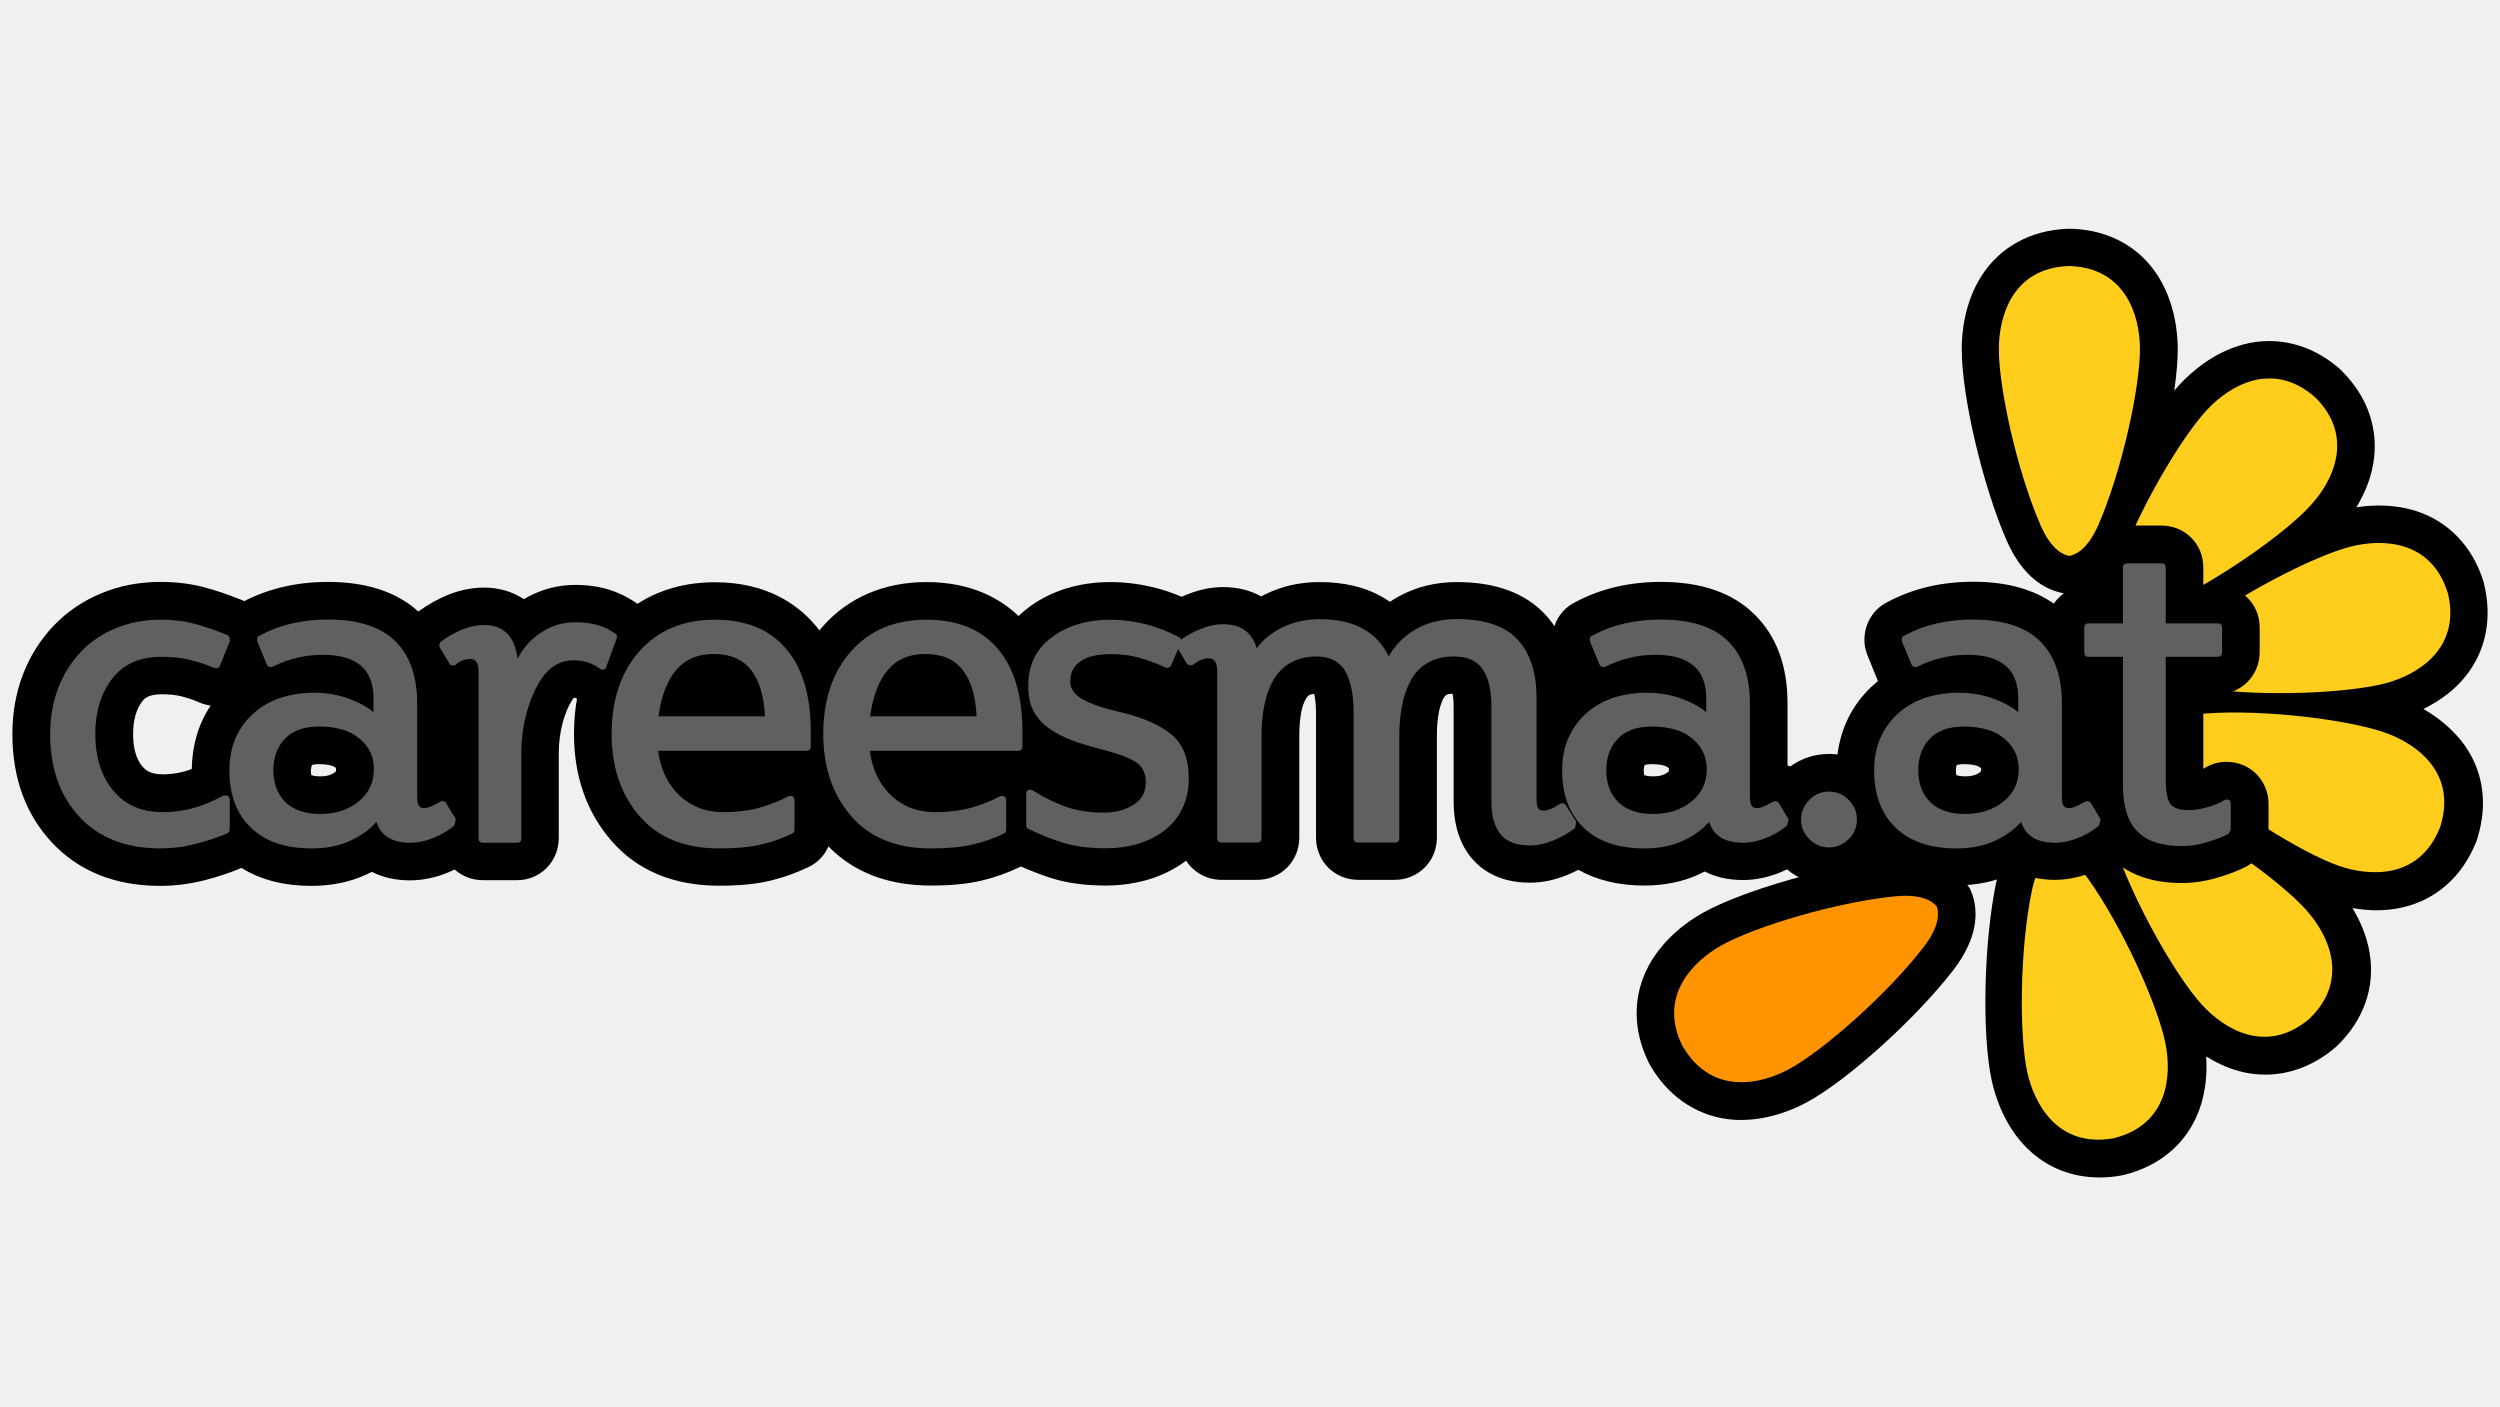
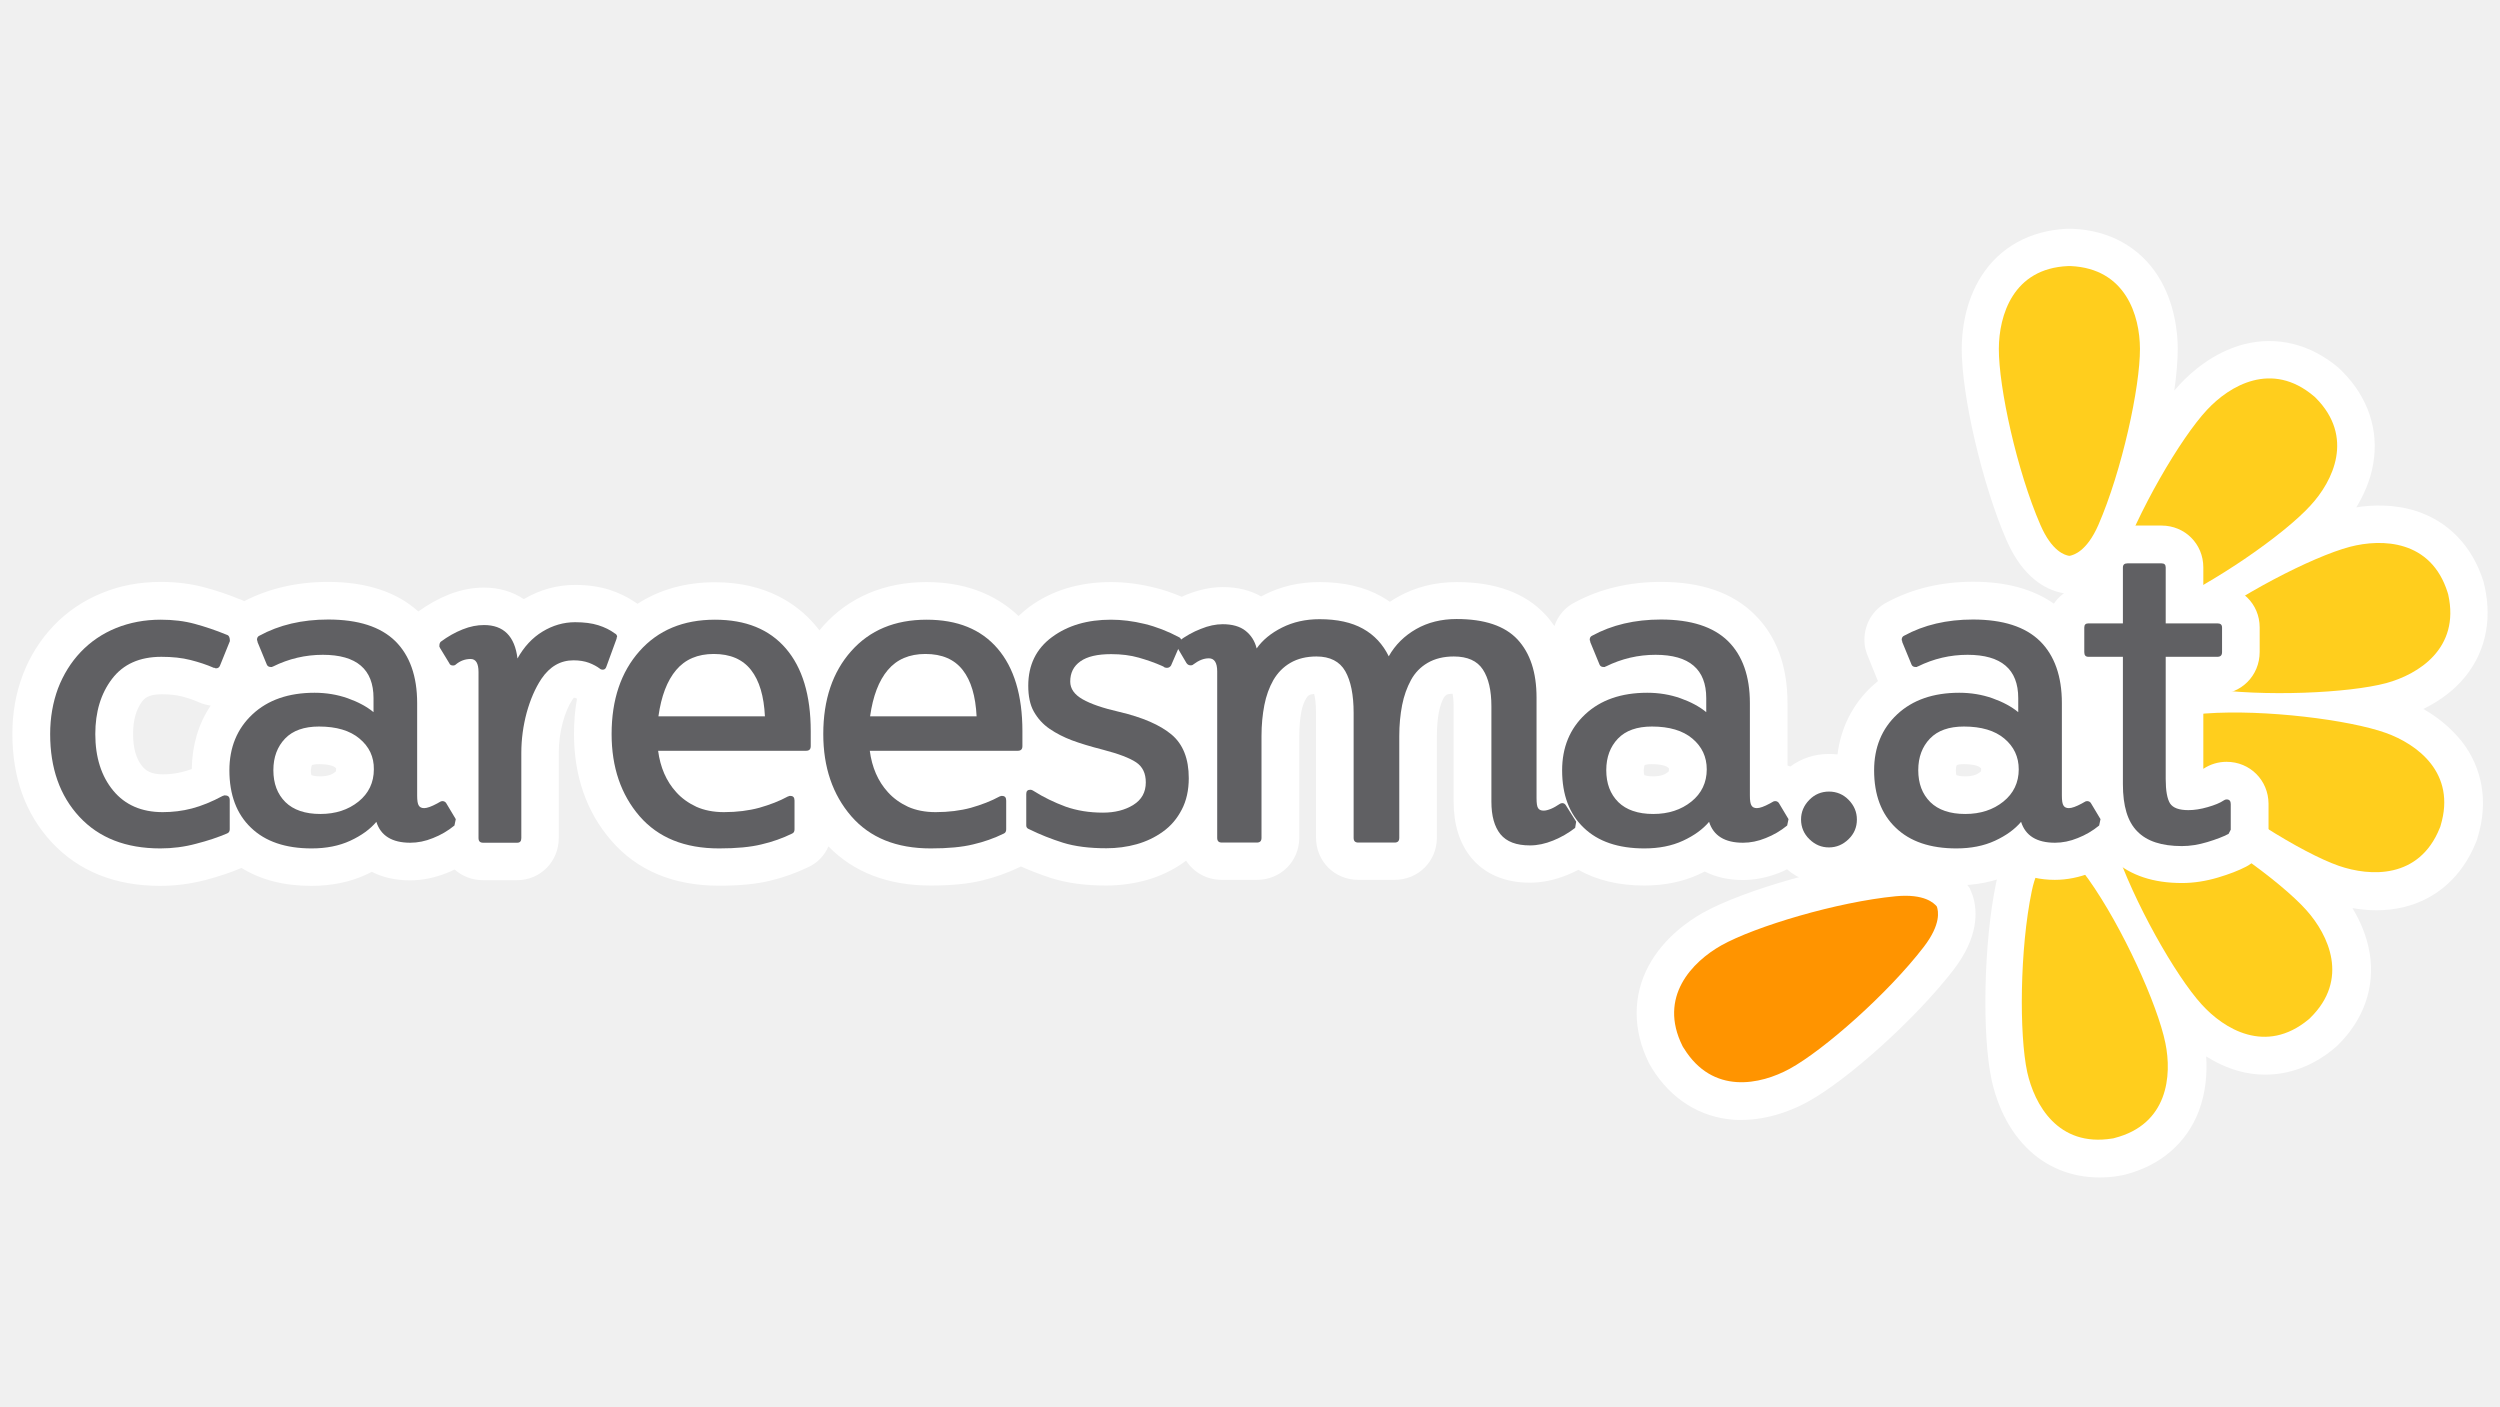
<svg xmlns="http://www.w3.org/2000/svg" height="1080px" style="enable-background:new 0 0 1920 1080;" version="1.1" viewBox="156.20 284.90 1495.24 582.20" width="1920px" x="0px" xml:space="preserve" y="0px">
  <style type="text/css">
- 	.st0{fill:#000000;}
+ 	.st0{fill:#FFFFFF;}
	.st1{fill:#FFCE1D;}
	.st2{fill:#FF9400;}
	.st3{fill:#606063;}
</style>
  <g id="Layer_7">
    <g>
      <path class="st0" d="M1605.6,579.5c7.5-3.7,15.8-9,22.7-16.6c13.8-15.1,18.7-35.2,14-56.5l-0.1-0.4c0,0-0.2-0.8-0.3-1.2l0,0    c0,0,0,0,0-0.1c0,0,0-0.1,0-0.1l0,0c-0.1-0.4-0.3-1.1-0.3-1.1l-0.1-0.4c-6.6-20.9-20.9-35.8-40.3-42c-13.1-4.2-26.1-3.7-35.7-2.2    c4.3-7.1,8.4-15.9,10.1-26c3.5-20.1-3-39.7-18.4-55.2l-0.3-0.3c0,0-0.7-0.7-0.9-0.9l-0.1-0.1c-0.2-0.2-0.9-0.8-0.9-0.8l-0.3-0.3    c-16.7-14.1-36.8-19-56.5-13.9c-18.4,4.8-31.9,17.1-38.3,24c-1.1,1.2-2.2,2.4-3.3,3.7c1.4-9.5,2.1-18.1,2.1-25.1    c0-9.4-1.7-27.6-11.9-43.6c-11-17.2-29.1-27.2-51-28.1l-0.4,0c0,0-1.1,0-1.3,0c-0.2,0-1.3,0-1.3,0l-0.4,0c-21.8,1-40,10.9-51,28.1    c-10.3,16-11.9,34.2-11.9,43.6c-0.1,28,12.4,81.5,26.8,114.6c9.8,22.4,23.4,29.5,33.2,31.5l0.8,0.2l3.8,0.5l3.9-0.5    c0.1,10.6,3.5,18.1,7.1,23.1l0.5,0.6l2.4,2.9l3.2,2.3l0.8,0.5c4.6,2.8,11.1,5.3,19.7,5.4c-1.1,4.2-1.3,8-1.1,11.2l0,0.8l0.5,3.8    l1.5,3.7l0.4,0.8c1.3,2.6,3.1,5.4,5.7,8.2c-2.3,2.3-4,4.7-5.4,6.9l-0.4,0.7l-1.7,3.4l-0.9,3.9l-0.1,0.9    c-0.8,5.7-0.4,13.3,3.6,21.9c-10.2-0.8-17.9,1.9-23.1,5l-0.7,0.4l-3.1,2.1l-2.6,3l-0.6,0.8c-3.7,5-7.2,12.5-7.4,23.2    c-4.1-1.3-7.9-1.7-11.2-1.7l-0.8,0l-3.8,0.3l-3.7,1.3l-0.8,0.4c-9.1,3.9-21,13.7-26,37.7c-7.3,35.3-8.5,90.3-2.6,117.7    c2,9.2,7.3,26.7,20.7,40.2c11.6,11.8,26.9,18,43.8,18c3.9,0,7.9-0.3,11.9-1l0.4-0.1c0,0,1-0.2,1.3-0.2c0.2,0,1.3-0.3,1.3-0.3    l0.4-0.1c21.2-5.4,36.8-18.9,44.1-38c4.4-11.6,5-23.4,4.4-32.7c5.6,3.5,12.1,6.7,19.3,8.7c5.3,1.5,10.7,2.2,16.1,2.2    c14.3,0,28.4-5.2,40.7-15.3l0.3-0.3c0,0,0.8-0.7,1-0.8c0.2-0.2,1-0.9,1-0.9l0.3-0.3c15.6-15.3,22.4-34.8,19.1-55    c-1.7-10.5-5.9-19.7-10.3-27c4.3,0.7,9.1,1.3,14.2,1.3c5.1,0,10.6-0.5,16.1-1.8c19.9-4.7,35.3-18.4,43.5-38.7l0.2-0.4    c0,0,0.4-1,0.4-1.1c0.1-0.2,0.4-1.3,0.4-1.3l0.1-0.4c6.4-20.9,3-41.3-9.6-57.4C1621.3,589.9,1613.1,583.8,1605.6,579.5z" />
      <path class="st0" d="M1335.8,690.4l-1.4-3.5l-2.3-3.2l-0.6-0.7c-6.5-7.6-19.3-16.1-43.6-13.7c-35.9,3.4-88.8,18.5-113.2,32.1    c-8.2,4.6-23.3,14.8-32.4,31.6c-9.7,18-9.6,38.7,0.1,58.2l0.2,0.4c0,0,0.5,0.9,0.6,1.1l0.1,0.1c0.1,0.2,0.6,1,0.6,1l0.2,0.4    c11.4,18.6,28.9,29.6,49.3,31c1.4,0.1,2.8,0.1,4.2,0.1c17.2,0,32.1-6.6,39.7-10.8c24.5-13.4,65.3-50.4,87.3-79    c14.9-19.4,14.5-34.8,11.5-44.3L1335.8,690.4z" />
    </g>
  </g>
  <g id="Layer_4">
    <path class="st1" d="M1394.7,314.6c0,0-0.6,0-0.8,0c-0.1,0-0.8,0-0.8,0c-33,1.4-41.3,29.6-41.4,49.4   c-0.1,23.1,10.8,73.1,24.9,105.5c6.9,15.9,14.7,18,17.1,18.4l0.2,0l0.2,0c2.3-0.5,10.1-2.5,17.1-18.4c14.1-32.4,25-82.4,24.9-105.5   C1436,344.2,1427.6,316.1,1394.7,314.6z" />
    <path class="st1" d="M1541.2,393.4c0,0-0.4-0.4-0.5-0.5c-0.1-0.1-0.6-0.5-0.6-0.5c-25.2-21.3-50.4-6.3-63.9,8.2   c-15.8,16.9-41.6,61-53.2,94.5c-5.7,16.4-1.4,23.2,0,25.1l0.1,0.2l0.2,0.1c2,1.2,9.2,5,25-2c32.4-14.3,74.3-43.6,89.8-60.7   C1551.6,443.2,1564.5,416.8,1541.2,393.4z" />
    <path class="st1" d="M1620.5,511.2c0,0-0.1-0.6-0.2-0.7c0-0.1-0.2-0.7-0.2-0.7c-9.9-31.5-39.2-32.3-58.4-27.3   c-22.4,5.9-67.8,29.3-95.5,51.3c-13.6,10.8-13.6,18.8-13.4,21.2l0,0.2l0.1,0.2c1.1,2.1,5.1,9.1,22.2,11.7   c35,5.3,86.1,2.9,108.4-3.1C1602.5,558.8,1627.6,543.4,1620.5,511.2z" />
    <path class="st1" d="M1615.4,650.7c0,0,0.2-0.6,0.3-0.7c0-0.1,0.2-0.7,0.2-0.7c9.6-31.6-14.1-48.8-32.8-55.5   c-21.8-7.8-72.5-14.2-107.8-11.6c-17.3,1.2-21.8,7.9-23.1,9.9l-0.1,0.2l0,0.2c-0.3,2.4-1,10.4,11.7,22.2   c25.9,24.1,69.4,51,91.2,58.6C1573.8,679.8,1603.1,681.3,1615.4,650.7z" />
    <path class="st1" d="M1536.8,765.3c0,0,0.5-0.4,0.6-0.5s0.5-0.5,0.5-0.5c23.6-23.1,11-49.6-2.2-64.4c-15.4-17.3-56.9-47.2-89-61.9   c-15.8-7.2-23-3.5-25-2.3l-0.2,0.1l-0.1,0.2c-1.4,1.9-5.8,8.6-0.4,25.1c11.2,33.6,36.4,78,52,95.1   C1486.3,770.9,1511.3,786.3,1536.8,765.3z" />
    <path class="st1" d="M1419.5,836.4c0,0,0.6-0.1,0.7-0.1c0.1,0,0.7-0.2,0.7-0.2c32-8.2,34.4-37.4,30.4-56.8   c-4.6-22.7-25.6-69.3-46.1-98.1c-10.1-14.2-18.1-14.6-20.5-14.5l-0.2,0l-0.2,0.1c-2.2,0.9-9.4,4.6-12.9,21.6   c-7.2,34.6-7.6,85.8-2.7,108.4C1373,815.9,1386.9,841.7,1419.5,836.4z" />
    <path class="st2" d="M1162.5,781.1c0,0,0.3,0.5,0.4,0.7c0.1,0.1,0.4,0.6,0.4,0.6c17.3,28.1,45.9,21.8,63.3,12.3   c20.3-11.1,58.7-44.9,80.2-72.9c10.6-13.8,8.6-21.6,7.9-23.9l-0.1-0.2l-0.1-0.2c-1.6-1.8-7.1-7.6-24.4-6   c-35.2,3.4-84.2,18.1-104.4,29.4C1168.4,730.7,1147.8,751.6,1162.5,781.1z" />
  </g>
  <g id="Layer_2">
    <path class="st0" d="M1487.9,611.1c-4.9,0-9.7,1.4-13.9,4.2v-44.6h8.4c14.2,0,25.3-11.1,25.3-25.3v-14.7c0-14-11.1-25-25.3-25h-8.4   v-10.9c0-14-11-25-25-25h-20.3c-14.2,0-25.3,11-25.3,25v10.9c-7.9,0.6-14.7,4.7-18.8,10.8c-12.4-8.7-28.5-13.1-48.2-13.1   c-19.1,0-36.3,4.1-51.4,12.2c-8.4,4.2-13.7,12.8-13.7,22.6c0,2.3,0.3,4.6,1,6.7c0.3,1,0.6,2,1,2.9l5.5,13.6   c0.2,0.5,0.4,0.9,0.6,1.4c-1.3,1.1-2.6,2.2-3.9,3.4c-11.4,10.8-18.3,24.6-20.3,40.5c-1.7-0.2-3.3-0.3-5.1-0.3   c-8.6,0-16.4,2.6-23.1,7.5c-0.6-0.2-1.1-0.4-1.7-0.6V576c0-22.3-6.6-40.2-19.8-53.1c-13-12.9-31.8-19.4-55.9-19.4   c-19.1,0-36.3,4.1-51.4,12.2c-5.9,2.9-10.2,8-12.3,14.2c-1.7-2.4-3.5-4.8-5.5-6.9c-12-12.9-29.8-19.4-52.9-19.4   c-13,0-24.8,3-35.3,8.9c-1.6,0.9-3.2,1.9-4.7,2.9c-1.6-1.1-3.3-2.2-5.1-3.2c-10.1-5.7-22.6-8.6-37-8.6c-11.9,0-22.8,2.5-32.6,7.4   c-0.8,0.4-1.6,0.8-2.3,1.2c-6.5-3.7-14.2-5.6-22.9-5.6c-6.9,0-14.1,1.5-21.4,4.4c-1.1,0.4-2.1,0.9-3.2,1.4   c-5.7-2.4-11.4-4.4-17.2-5.7c-8.7-2.1-17.2-3.1-25.2-3.1c-18.9,0-35.3,5-48.7,14.8c-2.3,1.7-4.5,3.6-6.5,5.5   c-10.6-10.1-27.9-20.3-55-20.3c-25.2,0-46.6,9.1-61.9,26.3c-0.7,0.8-1.5,1.7-2.2,2.6c-1-1.3-2-2.6-3.1-3.8   c-9.9-11.4-28.2-25-59.4-25c-17.5,0-33.2,4.4-46.3,12.9c-0.6-0.4-1.2-0.8-1.8-1.2c-4.4-3-9.5-5.4-15-7.2   c-6.1-1.9-12.8-2.9-20.6-2.9c-10.8,0-21.1,2.9-30.6,8.5c-6.6-4.4-14.7-6.9-23.9-6.9c-6.9,0-14,1.4-21.1,4.2   c-6.2,2.5-12.3,5.9-18.1,10.1c-12.9-11.7-31.1-17.7-54-17.7c-18.5,0-35.4,3.9-50.1,11.5c-0.6-0.3-1.1-0.5-1.5-0.7   c-0.4-0.2-0.9-0.3-1.3-0.5l-0.1,0c-6.9-2.8-13.9-5.2-20.8-7c-8.1-2.2-16.9-3.3-26.3-3.3c-12.5,0-24.4,2.2-35.2,6.7   c-11.1,4.5-20.8,11.1-28.9,19.6c-8,8.4-14.2,18.3-18.4,29.4c-4.1,10.8-6.2,22.7-6.2,35.2c0,26.2,7.9,48,23.5,64.8   c16.1,17.3,37.9,26.1,64.9,26.1c9.1,0,18.2-1.2,27.1-3.5c7.8-2.1,14.9-4.4,21-7c0.2-0.1,0.4-0.2,0.6-0.2   c11.4,7.1,25.4,10.7,41.7,10.7c11.9,0,22.9-2.2,32.5-6.6c1.3-0.6,2.5-1.2,3.7-1.8c6.4,3.3,14.1,5.1,22.8,5.1c7.3,0,14.7-1.5,22-4.4   c1.6-0.6,3.1-1.3,4.7-2.1c4.5,4,10.4,6.4,17,6.4h20.3c14,0,25-11.1,25-25.3v-50.9c0-6.1,0.8-12.3,2.4-18.2c1.5-5.5,3.4-10,5.7-13.5   c0.4-0.6,0.7-0.9,0.9-1.2c0.6,0,0.9,0.1,1,0.1c0.4,0.2,0.7,0.3,0.8,0.4c0,0,0.1,0,0.1,0.1c-1.2,6.6-1.8,13.6-1.8,20.9   c0,25.3,7.5,46.8,22.2,63.8c15.5,18,37.3,27.1,64.6,27.1c12.3,0,22.3-1,30.6-3c7.9-1.9,15.4-4.6,22.5-8c5.6-2.5,9.9-7,12.3-12.5   c15.2,15.6,35.8,23.4,61.2,23.4c12.3,0,22.3-1,30.6-3c7.9-1.9,15.4-4.6,22.5-8c0.3-0.1,0.5-0.3,0.8-0.4c5.9,2.6,12.1,5,18.3,7   c9.3,2.9,20,4.4,32.6,4.4c8.3,0,16.3-1.1,24-3.2c8.3-2.3,16.1-6,23-11c0.3-0.2,0.6-0.5,0.9-0.7c4.5,7,12.3,11.5,21.3,11.5H908   c14.2,0,25.3-11.1,25.3-25.3v-60.9c0-5.2,0.4-9.9,1.2-14.2c0.6-3.2,1.6-6,2.9-8.1c0.6-1,1.1-1.6,2-2.1c0.4-0.2,1.4-0.5,2.8-0.6   c0.5,2.1,1.1,5.6,1.1,11.1v74.8c0,14.2,11.1,25.3,25.3,25.3h21.7c14.2,0,25.3-11.1,25.3-25.3v-60.9c0-5.2,0.4-10,1.2-14.2   c0.7-3.3,1.6-6.2,2.9-8.5c0.5-0.8,0.9-1.3,1.7-1.8c0.5-0.3,1.7-0.6,3.6-0.6c0.3,1.5,0.6,3.8,0.6,7.3v57c0,13.8,3.5,25.1,10.5,33.7   c5.6,6.8,16.2,15,35.1,15c7.4,0,14.9-1.6,22.3-4.6c2.3-0.9,4.5-2,6.7-3.1c11,6.2,24.2,9.4,39.4,9.4c11.9,0,22.9-2.2,32.5-6.6   c1.3-0.6,2.5-1.2,3.7-1.8c6.4,3.3,14.1,5.1,22.8,5.1c7.3,0,14.7-1.5,22-4.4c1.5-0.6,3-1.3,4.4-2c7.1,6,15.7,9.1,25,9.1   c10.3,0,19.8-3.9,27.4-11.2c0.8-0.8,1.5-1.6,2.2-2.4c12.3,9.4,27.9,14.1,46.6,14.1c11.9,0,22.9-2.2,32.5-6.6   c1.3-0.6,2.5-1.2,3.7-1.8c6.4,3.3,14.1,5.1,22.8,5.1c7.3,0,14.7-1.5,22-4.4c4.7-1.9,9.2-4.3,13.4-7.1c10,8.9,23.6,13.4,40.6,13.4   c7,0,14.2-1.1,21.6-3.3c6.7-2,12.2-4.1,16.8-6.5c3.9-2,7-5.2,9.2-9l1.4-2.5c1.9-3.3,2.8-7.1,2.8-10.9v-15.3   C1512.9,622.2,1502,611.1,1487.9,611.1z M1326.6,613c0.5-0.2,1.9-0.5,4.2-0.5c5.4,0,8.6,1,9.7,2c0.3,0.3,0.5,0.4,0.6,0.5   c0,0.1,0,0.3,0,0.6c0,0.8-0.1,1.2-0.1,1.2c0,0-0.2,0.2-0.7,0.6c-1.3,1-3.6,2.4-8.7,2.4c-3.4,0-4.8-0.6-5.2-0.7   c-0.2-0.3-0.4-1.4-0.4-2.9C1326,615.2,1326.1,613.7,1326.6,613z M1139.9,613c0.5-0.2,1.9-0.5,4.2-0.5c5.4,0,8.6,1,9.7,2   c0.3,0.3,0.5,0.4,0.6,0.5c0,0.1,0,0.3,0,0.6c0,0.8-0.1,1.2-0.1,1.2c0,0-0.2,0.2-0.7,0.6c-1.3,1-3.6,2.4-8.7,2.4   c-3.4,0-4.8-0.6-5.2-0.7c-0.2-0.3-0.4-1.4-0.4-2.9C1139.4,615.2,1139.5,613.7,1139.9,613z M265.5,617.1c-3.9,1-7.9,1.5-11.9,1.5   c-7.3,0-10.3-2.4-12.3-4.8c-3.7-4.5-5.5-10.9-5.5-19.4c0-8.2,1.8-14.5,5.4-19.4c1.1-1.4,3.3-4.3,11.6-4.3c4.6,0,8.6,0.4,11.8,1.2   c3.9,1,7.5,2.2,10.6,3.6c1.1,0.5,2.2,0.9,3.4,1.2c1.2,0.3,2.3,0.6,3.6,0.8c-7.3,10.8-11.1,23.7-11.3,37.9   C269,616.1,267.2,616.7,265.5,617.1z M342.8,613c0.5-0.2,1.9-0.5,4.2-0.5c5.4,0,8.6,1,9.7,2c0.3,0.3,0.5,0.4,0.5,0.5   c0,0.1,0,0.3,0,0.6c0,0.8-0.1,1.2-0.1,1.2c0,0-0.2,0.2-0.7,0.6c-1.3,1-3.6,2.4-8.7,2.4c-3.4,0-4.8-0.6-5.2-0.7   c-0.2-0.3-0.4-1.4-0.4-2.9C342.3,615.2,342.4,613.7,342.8,613z" />
  </g>
  <g id="Layer_6">
    <g>
      <path class="st3" d="M287.8,553.5c-0.4,1.1-1.2,1.7-2.5,1.7c-0.2,0-0.4-0.1-0.6-0.3c-0.2,0-0.4,0-0.6,0c-4.3-1.9-8.9-3.4-14-4.7    c-5.1-1.3-10.9-1.9-17.4-1.9c-13,0-22.8,4.4-29.5,13.2c-6.7,8.8-10,19.8-10,33c0,13.9,3.6,25.2,10.7,33.8    c7.1,8.6,17,12.9,29.6,12.9c5.9,0,11.8-0.7,17.5-2.2c5.7-1.5,11.9-4,18.4-7.5c0.2,0,0.5-0.1,0.8-0.3c0.2,0,0.4,0,0.6,0    c1.9,0,2.8,0.9,2.8,2.8v17.5c0,1.3-0.6,2.1-1.7,2.5c-5.2,2.2-11.3,4.3-18.4,6.1c-7,1.9-14.2,2.8-21.4,2.8    c-20.6,0-36.7-6.3-48.4-18.9c-11.7-12.6-17.5-29.1-17.5-49.5c0-9.8,1.6-18.9,4.7-27.3c3.2-8.3,7.7-15.6,13.6-21.8    c5.9-6.2,13-11,21.1-14.3c8.2-3.3,17.1-5,26.7-5c7.4,0,14.2,0.8,20.4,2.5c6.2,1.7,12.5,3.8,18.8,6.4l0.8,0.3    c0.9,0.4,1.4,1.6,1.4,3.6L287.8,553.5z" />
      <path class="st3" d="M428,649.2c-3.9,3.2-8.2,5.7-12.8,7.5c-4.6,1.9-9.2,2.8-13.6,2.8c-10.9,0-17.7-4.2-20.3-12.5    c-3.7,4.4-8.9,8.2-15.6,11.3c-6.7,3.1-14.4,4.6-23.1,4.6c-15.6,0-27.7-4.1-36.3-12.4c-8.6-8.2-12.9-19.7-12.9-34.3    c0-13.7,4.6-24.9,13.8-33.5c9.2-8.6,21.6-12.9,37.1-12.9c7,0,13.7,1.1,19.9,3.3c6.2,2.2,11.4,5,15.4,8.3V573    c0-17.2-10.1-25.9-30.3-25.9c-10.4,0-20.3,2.3-29.8,7c-0.2,0-0.4,0.1-0.6,0.3h-0.6c-1.3,0-2.1-0.5-2.5-1.4l-5.6-13.6    c0-0.2,0-0.4,0-0.6c-0.2-0.2-0.3-0.4-0.3-0.6c0-1.3,0.5-2.1,1.4-2.5c11.9-6.5,25.6-9.7,41.2-9.7c18,0,31.3,4.3,40.1,12.9    c8.7,8.6,13.1,21,13.1,37.1v55.3c0,3,0.3,5,1,6c0.6,1,1.7,1.5,3.2,1.5c1.7,0,4.3-0.9,7.8-2.8l1.4-0.8c0.6-0.4,1.1-0.6,1.7-0.6    c0.9,0,1.7,0.4,2.2,1.1l5.8,9.7L428,649.2z M371.2,597.2c-5.7-4.8-13.8-7.2-24.2-7.2c-8.9,0-15.7,2.4-20.3,7.2    c-4.6,4.8-7,11.1-7,18.9c0,8,2.4,14.3,7.2,19.1c4.8,4.7,11.8,7.1,20.9,7.1c9.1,0,16.7-2.5,22.8-7.4c6.1-4.9,9.2-11.4,9.2-19.3    C379.9,608.1,377,602,371.2,597.2z" />
      <path class="st3" d="M518.9,554.1c-0.4,1.3-1.1,1.9-2.2,1.9c-0.7,0-1.3-0.2-1.7-0.6c-1.7-1.3-3.9-2.5-6.5-3.5    c-2.7-1-5.8-1.5-9.3-1.5c-7.8,0-14.2,3.7-19.2,11.1c-3.7,5.6-6.6,12.3-8.8,20.2c-2.1,7.9-3.2,15.9-3.2,24.1v50.9    c0,1.9-0.8,2.8-2.5,2.8h-20.3c-1.9,0-2.8-0.9-2.8-2.8v-99.3c0-5.2-1.6-7.8-4.7-7.8c-3.3,0-6.3,1.1-8.9,3.3    c-0.4,0.4-0.9,0.6-1.7,0.6c-1.1,0-1.9-0.5-2.2-1.4l-5.6-9.2c0-0.2-0.1-0.4-0.3-0.6c0-0.4,0-0.6,0-0.8c0-0.9,0.3-1.7,0.8-2.2    c4.3-3.2,8.6-5.6,13.1-7.4c4.5-1.8,8.7-2.6,12.8-2.6c11.7,0,18.4,6.7,20,20c3.9-7,8.9-12.4,15-16.1c6.1-3.7,12.6-5.6,19.5-5.6    c5.4,0,10,0.6,13.8,1.8c3.8,1.2,7.1,2.8,9.9,4.9c0.9,0.4,1.4,1.1,1.4,2.2l-0.3,0.3c0,0.2,0,0.4,0,0.6L518.9,554.1z" />
      <path class="st3" d="M549.8,604.4c1.3,10,4.9,18.3,10.8,24.8c3.3,3.7,7.4,6.6,12.1,8.8c4.7,2.1,10.2,3.2,16.5,3.2    c7.8,0,14.8-0.9,21.1-2.6c6.3-1.8,12.1-4,17.2-6.8c0.2,0,0.5-0.1,0.8-0.3h0.6c1.7,0,2.5,0.9,2.5,2.8v17.2c0,1.3-0.5,2.1-1.4,2.5    c-5.7,2.8-11.9,5-18.4,6.5c-6.5,1.6-14.9,2.4-25.3,2.4c-20.6,0-36.4-6.4-47.6-19.3c-11.1-12.9-16.7-29.2-16.7-49.1    c0-20.6,5.6-37.1,16.7-49.6c11.1-12.5,26.1-18.8,45.1-18.8c18.4,0,32.5,5.7,42.4,17.2c9.9,11.5,14.9,28,14.9,49.5v8.9    c0,1.9-0.9,2.8-2.8,2.8H549.8z M560.6,556.2c-5.4,6.4-8.9,15.6-10.6,27.7h63.7c-0.6-12.1-3.3-21.3-8.3-27.7    c-5-6.4-12.4-9.6-22.3-9.6C573.5,546.6,566,549.8,560.6,556.2z" />
      <path class="st3" d="M676.4,604.4c1.3,10,4.9,18.3,10.8,24.8c3.3,3.7,7.4,6.6,12.1,8.8c4.7,2.1,10.2,3.2,16.5,3.2    c7.8,0,14.8-0.9,21.1-2.6c6.3-1.8,12.1-4,17.2-6.8c0.2,0,0.5-0.1,0.8-0.3h0.6c1.7,0,2.5,0.9,2.5,2.8v17.2c0,1.3-0.5,2.1-1.4,2.5    c-5.7,2.8-11.9,5-18.4,6.5c-6.5,1.6-14.9,2.4-25.3,2.4c-20.6,0-36.4-6.4-47.6-19.3c-11.1-12.9-16.7-29.2-16.7-49.1    c0-20.6,5.6-37.1,16.7-49.6c11.1-12.5,26.1-18.8,45.1-18.8c18.4,0,32.5,5.7,42.4,17.2c9.9,11.5,14.9,28,14.9,49.5v8.9    c0,1.9-0.9,2.8-2.8,2.8H676.4z M687.2,556.2c-5.4,6.4-8.9,15.6-10.6,27.7h63.7c-0.6-12.1-3.3-21.3-8.3-27.7    c-5-6.4-12.4-9.6-22.3-9.6C700.1,546.6,692.6,549.8,687.2,556.2z" />
      <path class="st3" d="M863,639.7c-2.8,5.4-6.5,9.8-11.3,13.2c-4.7,3.4-10,5.9-15.7,7.5c-5.7,1.6-11.8,2.4-18.1,2.4    c-10.2,0-18.8-1.1-25.9-3.3c-7-2.2-13.8-4.9-20.3-8.1c-1.1-0.4-1.7-1.1-1.7-2.2v-18.9c0-1.7,0.8-2.5,2.5-2.5    c0.6,0,1.1,0.2,1.7,0.6c6.1,3.9,12.6,7,19.3,9.5c6.8,2.4,14.2,3.6,22.4,3.6c7,0,13.1-1.5,18.1-4.6s7.5-7.6,7.5-13.5    c0-5.4-1.9-9.4-5.8-12c-3.9-2.6-10.5-5.1-19.7-7.5c-7.8-2-14-3.9-18.8-5.7c-4.7-1.8-9.1-4-13.2-6.8c-4.1-2.8-7.2-6.3-9.5-10.4    s-3.3-9.3-3.3-15.4c0-12.4,4.7-22.1,14.2-29.1s21.2-10.4,35.3-10.4c6.3,0,13,0.8,20,2.5c7,1.7,14,4.4,20.9,8.1    c0.7,0.4,1.1,1.1,1.1,2.2c0,0.2,0,0.4,0,0.6l-0.3,0.6l-5.8,13.4c-0.6,0.9-1.4,1.4-2.5,1.4c-0.7,0-1.4-0.2-1.9-0.6l-0.3-0.3    c-0.2,0-0.5-0.1-0.8-0.3c-4.3-1.9-8.9-3.5-13.8-4.9c-4.9-1.4-10.4-2.1-16.5-2.1c-8.2,0-14.3,1.4-18.4,4.3    c-4.1,2.9-6.1,6.9-6.1,12.1c0,4.3,2.5,7.8,7.4,10.6c4.9,2.8,12.2,5.3,21.8,7.5c14.1,3.3,24.6,7.9,31.4,13.6    c6.9,5.8,10.3,14.5,10.3,26.1C867.2,628,865.8,634.4,863,639.7z" />
      <path class="st3" d="M1098.3,650.6c-4.1,3.2-8.5,5.7-13.2,7.6c-4.7,1.9-9.3,2.9-13.8,2.9c-8.2,0-14-2.2-17.7-6.7    c-3.6-4.5-5.4-10.9-5.4-19.5v-57c0-9.5-1.7-16.8-5.1-22c-3.4-5.2-9.2-7.8-17.4-7.8c-6.1,0-11.3,1.3-15.6,3.8    c-4.3,2.5-7.6,5.9-10,10.3c-2.4,4.4-4.2,9.4-5.3,15c-1.1,5.7-1.7,11.8-1.7,18.5v60.9c0,1.9-0.9,2.8-2.8,2.8h-21.7    c-1.9,0-2.8-0.9-2.8-2.8v-74.8c0-10.8-1.7-19.1-5-24.9c-3.3-5.8-9.1-8.8-17.2-8.8c-6.1,0-11.3,1.3-15.6,3.8    c-4.3,2.5-7.6,5.9-10.2,10.3c-2.5,4.4-4.3,9.4-5.4,15c-1.1,5.7-1.7,11.8-1.7,18.5v60.9c0,1.9-0.9,2.8-2.8,2.8h-20.9    c-1.9,0-2.8-0.9-2.8-2.8v-99.6c0-5.2-1.7-7.8-5-7.8c-3,0-6,1.2-9.2,3.6c-0.4,0.4-0.9,0.6-1.7,0.6c-1.1,0-1.9-0.5-2.5-1.4l-5.6-9.5    l-0.3-0.6c0-0.2,0-0.4,0-0.6c0-0.9,0.4-1.7,1.1-2.2c4.3-3.2,8.7-5.7,13.4-7.5c4.6-1.9,9-2.8,13.1-2.8c5.7,0,10.3,1.3,13.6,3.9    c3.3,2.6,5.6,6.1,6.7,10.6c3.5-5,8.6-9.2,15.2-12.5c6.6-3.3,14-5,22.4-5c10.6,0,19.2,1.9,26,5.7c6.8,3.8,11.9,9.3,15.4,16.5    c3.9-6.9,9.4-12.3,16.4-16.3c7-4,15.1-6,24.2-6c16.7,0,28.8,4.1,36.4,12.2c7.6,8.2,11.4,19.7,11.4,34.8v60.1c0,3.2,0.3,5.2,1,6.1    c0.6,0.9,1.7,1.4,3.2,1.4c1.3,0,2.8-0.4,4.5-1.1c1.7-0.7,3.3-1.7,5-2.8c0.6-0.4,1.1-0.6,1.7-0.6c0.9,0,1.7,0.5,2.2,1.4l6.1,9.7    L1098.3,650.6z" />
      <path class="st3" d="M1225.1,649.2c-3.9,3.2-8.2,5.7-12.8,7.5c-4.6,1.9-9.2,2.8-13.6,2.8c-10.9,0-17.7-4.2-20.3-12.5    c-3.7,4.4-8.9,8.2-15.6,11.3c-6.7,3.1-14.4,4.6-23.1,4.6c-15.6,0-27.7-4.1-36.3-12.4c-8.6-8.2-12.9-19.7-12.9-34.3    c0-13.7,4.6-24.9,13.8-33.5c9.2-8.6,21.6-12.9,37.1-12.9c7,0,13.7,1.1,19.9,3.3c6.2,2.2,11.4,5,15.4,8.3V573    c0-17.2-10.1-25.9-30.3-25.9c-10.4,0-20.3,2.3-29.8,7c-0.2,0-0.4,0.1-0.6,0.3h-0.6c-1.3,0-2.1-0.5-2.5-1.4l-5.6-13.6    c0-0.2,0-0.4,0-0.6c-0.2-0.2-0.3-0.4-0.3-0.6c0-1.3,0.5-2.1,1.4-2.5c11.9-6.5,25.6-9.7,41.2-9.7c18,0,31.3,4.3,40.1,12.9    c8.7,8.6,13.1,21,13.1,37.1v55.3c0,3,0.3,5,1,6c0.6,1,1.7,1.5,3.2,1.5c1.7,0,4.3-0.9,7.8-2.8l1.4-0.8c0.6-0.4,1.1-0.6,1.7-0.6    c0.9,0,1.7,0.4,2.2,1.1l5.8,9.7L1225.1,649.2z M1168.4,597.2c-5.7-4.8-13.8-7.2-24.2-7.2c-8.9,0-15.7,2.4-20.3,7.2    c-4.6,4.8-7,11.1-7,18.9c0,8,2.4,14.3,7.2,19.1c4.8,4.7,11.8,7.1,20.9,7.1c9.1,0,16.7-2.5,22.8-7.4c6.1-4.9,9.2-11.4,9.2-19.3    C1177,608.1,1174.1,602,1168.4,597.2z" />
      <path class="st3" d="M1261.8,657.4c-3.3,3.2-7.2,4.9-11.7,4.9s-8.3-1.6-11.7-4.9c-3.3-3.2-5-7.2-5-11.8c0-4.4,1.6-8.3,4.9-11.7    c3.2-3.3,7.2-5,11.8-5c4.6,0,8.6,1.7,11.8,5c3.2,3.3,4.9,7.2,4.9,11.7C1266.8,650.2,1265.2,654.1,1261.8,657.4z" />
      <path class="st3" d="M1411.7,649.2c-3.9,3.2-8.2,5.7-12.8,7.5c-4.6,1.9-9.2,2.8-13.6,2.8c-10.9,0-17.7-4.2-20.3-12.5    c-3.7,4.4-8.9,8.2-15.6,11.3c-6.7,3.1-14.4,4.6-23.1,4.6c-15.6,0-27.7-4.1-36.3-12.4c-8.6-8.2-12.9-19.7-12.9-34.3    c0-13.7,4.6-24.9,13.8-33.5c9.2-8.6,21.6-12.9,37.1-12.9c7,0,13.7,1.1,19.9,3.3c6.2,2.2,11.4,5,15.4,8.3V573    c0-17.2-10.1-25.9-30.3-25.9c-10.4,0-20.3,2.3-29.8,7c-0.2,0-0.4,0.1-0.6,0.3h-0.6c-1.3,0-2.1-0.5-2.5-1.4l-5.6-13.6    c0-0.2,0-0.4,0-0.6c-0.2-0.2-0.3-0.4-0.3-0.6c0-1.3,0.5-2.1,1.4-2.5c11.9-6.5,25.6-9.7,41.2-9.7c18,0,31.3,4.3,40.1,12.9    c8.7,8.6,13.1,21,13.1,37.1v55.3c0,3,0.3,5,1,6c0.6,1,1.7,1.5,3.2,1.5c1.7,0,4.3-0.9,7.8-2.8l1.4-0.8c0.6-0.4,1.1-0.6,1.7-0.6    c0.9,0,1.7,0.4,2.2,1.1l5.8,9.7L1411.7,649.2z M1355,597.2c-5.7-4.8-13.8-7.2-24.2-7.2c-8.9,0-15.7,2.4-20.3,7.2    c-4.6,4.8-7,11.1-7,18.9c0,8,2.4,14.3,7.2,19.1c4.8,4.7,11.8,7.1,20.9,7.1c9.1,0,16.7-2.5,22.8-7.4c6.1-4.9,9.2-11.4,9.2-19.3    C1363.6,608.1,1360.7,602,1355,597.2z" />
      <path class="st3" d="M1489.1,654.2c-3.2,1.7-7.4,3.3-12.7,4.9c-5.3,1.6-10.3,2.4-15.2,2.4c-12.1,0-21-2.9-26.7-8.8    c-5.8-5.8-8.6-15.2-8.6-28.2v-76.2h-20.6c-1.7,0-2.5-0.9-2.5-2.8v-14.7c0-1.7,0.8-2.5,2.5-2.5h20.6v-33.4c0-1.7,0.9-2.5,2.8-2.5    h20.3c1.7,0,2.5,0.8,2.5,2.5v33.4h30.9c1.9,0,2.8,0.8,2.8,2.5v14.7c0,1.9-0.9,2.8-2.8,2.8h-30.9v73.1c0,7,0.9,11.9,2.6,14.6    c1.8,2.7,5.4,4,11,4c3.5,0,7.4-0.6,11.5-1.8c4.2-1.2,7.4-2.5,9.6-4c0.6-0.4,1.1-0.6,1.7-0.6c1.7,0,2.5,0.9,2.5,2.8v15.3    L1489.1,654.2z" />
    </g>
  </g>
</svg>
